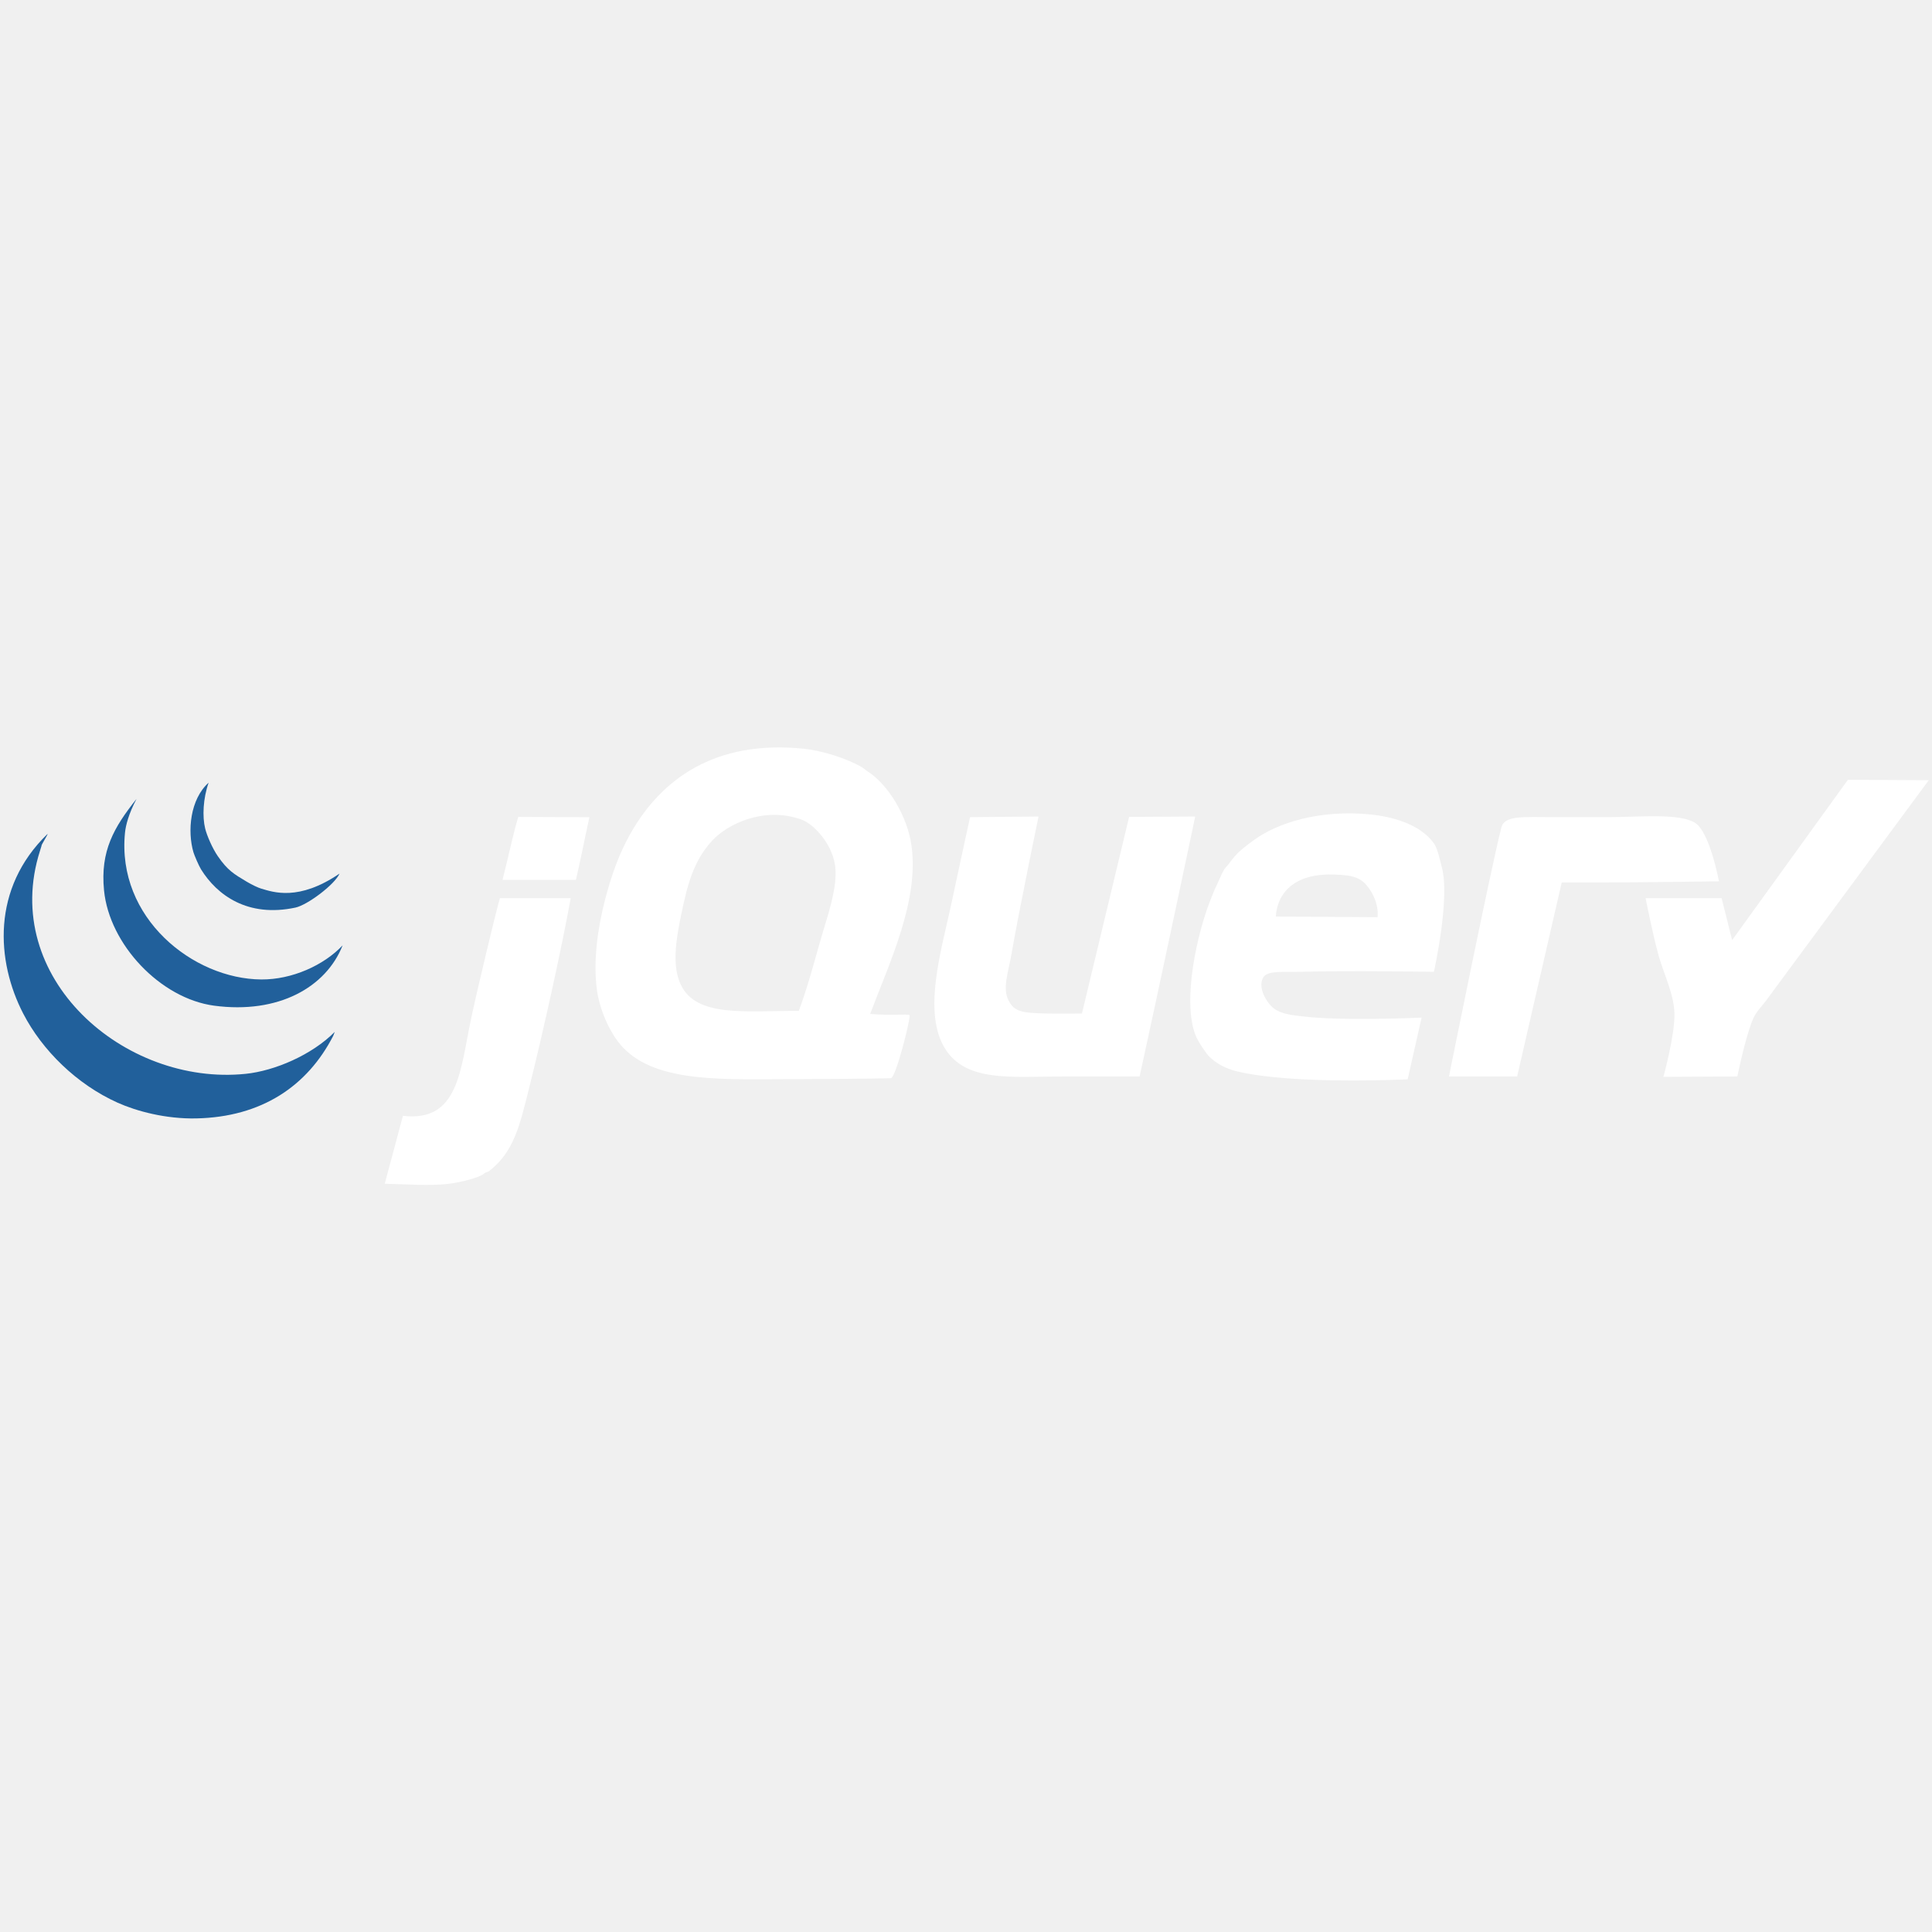
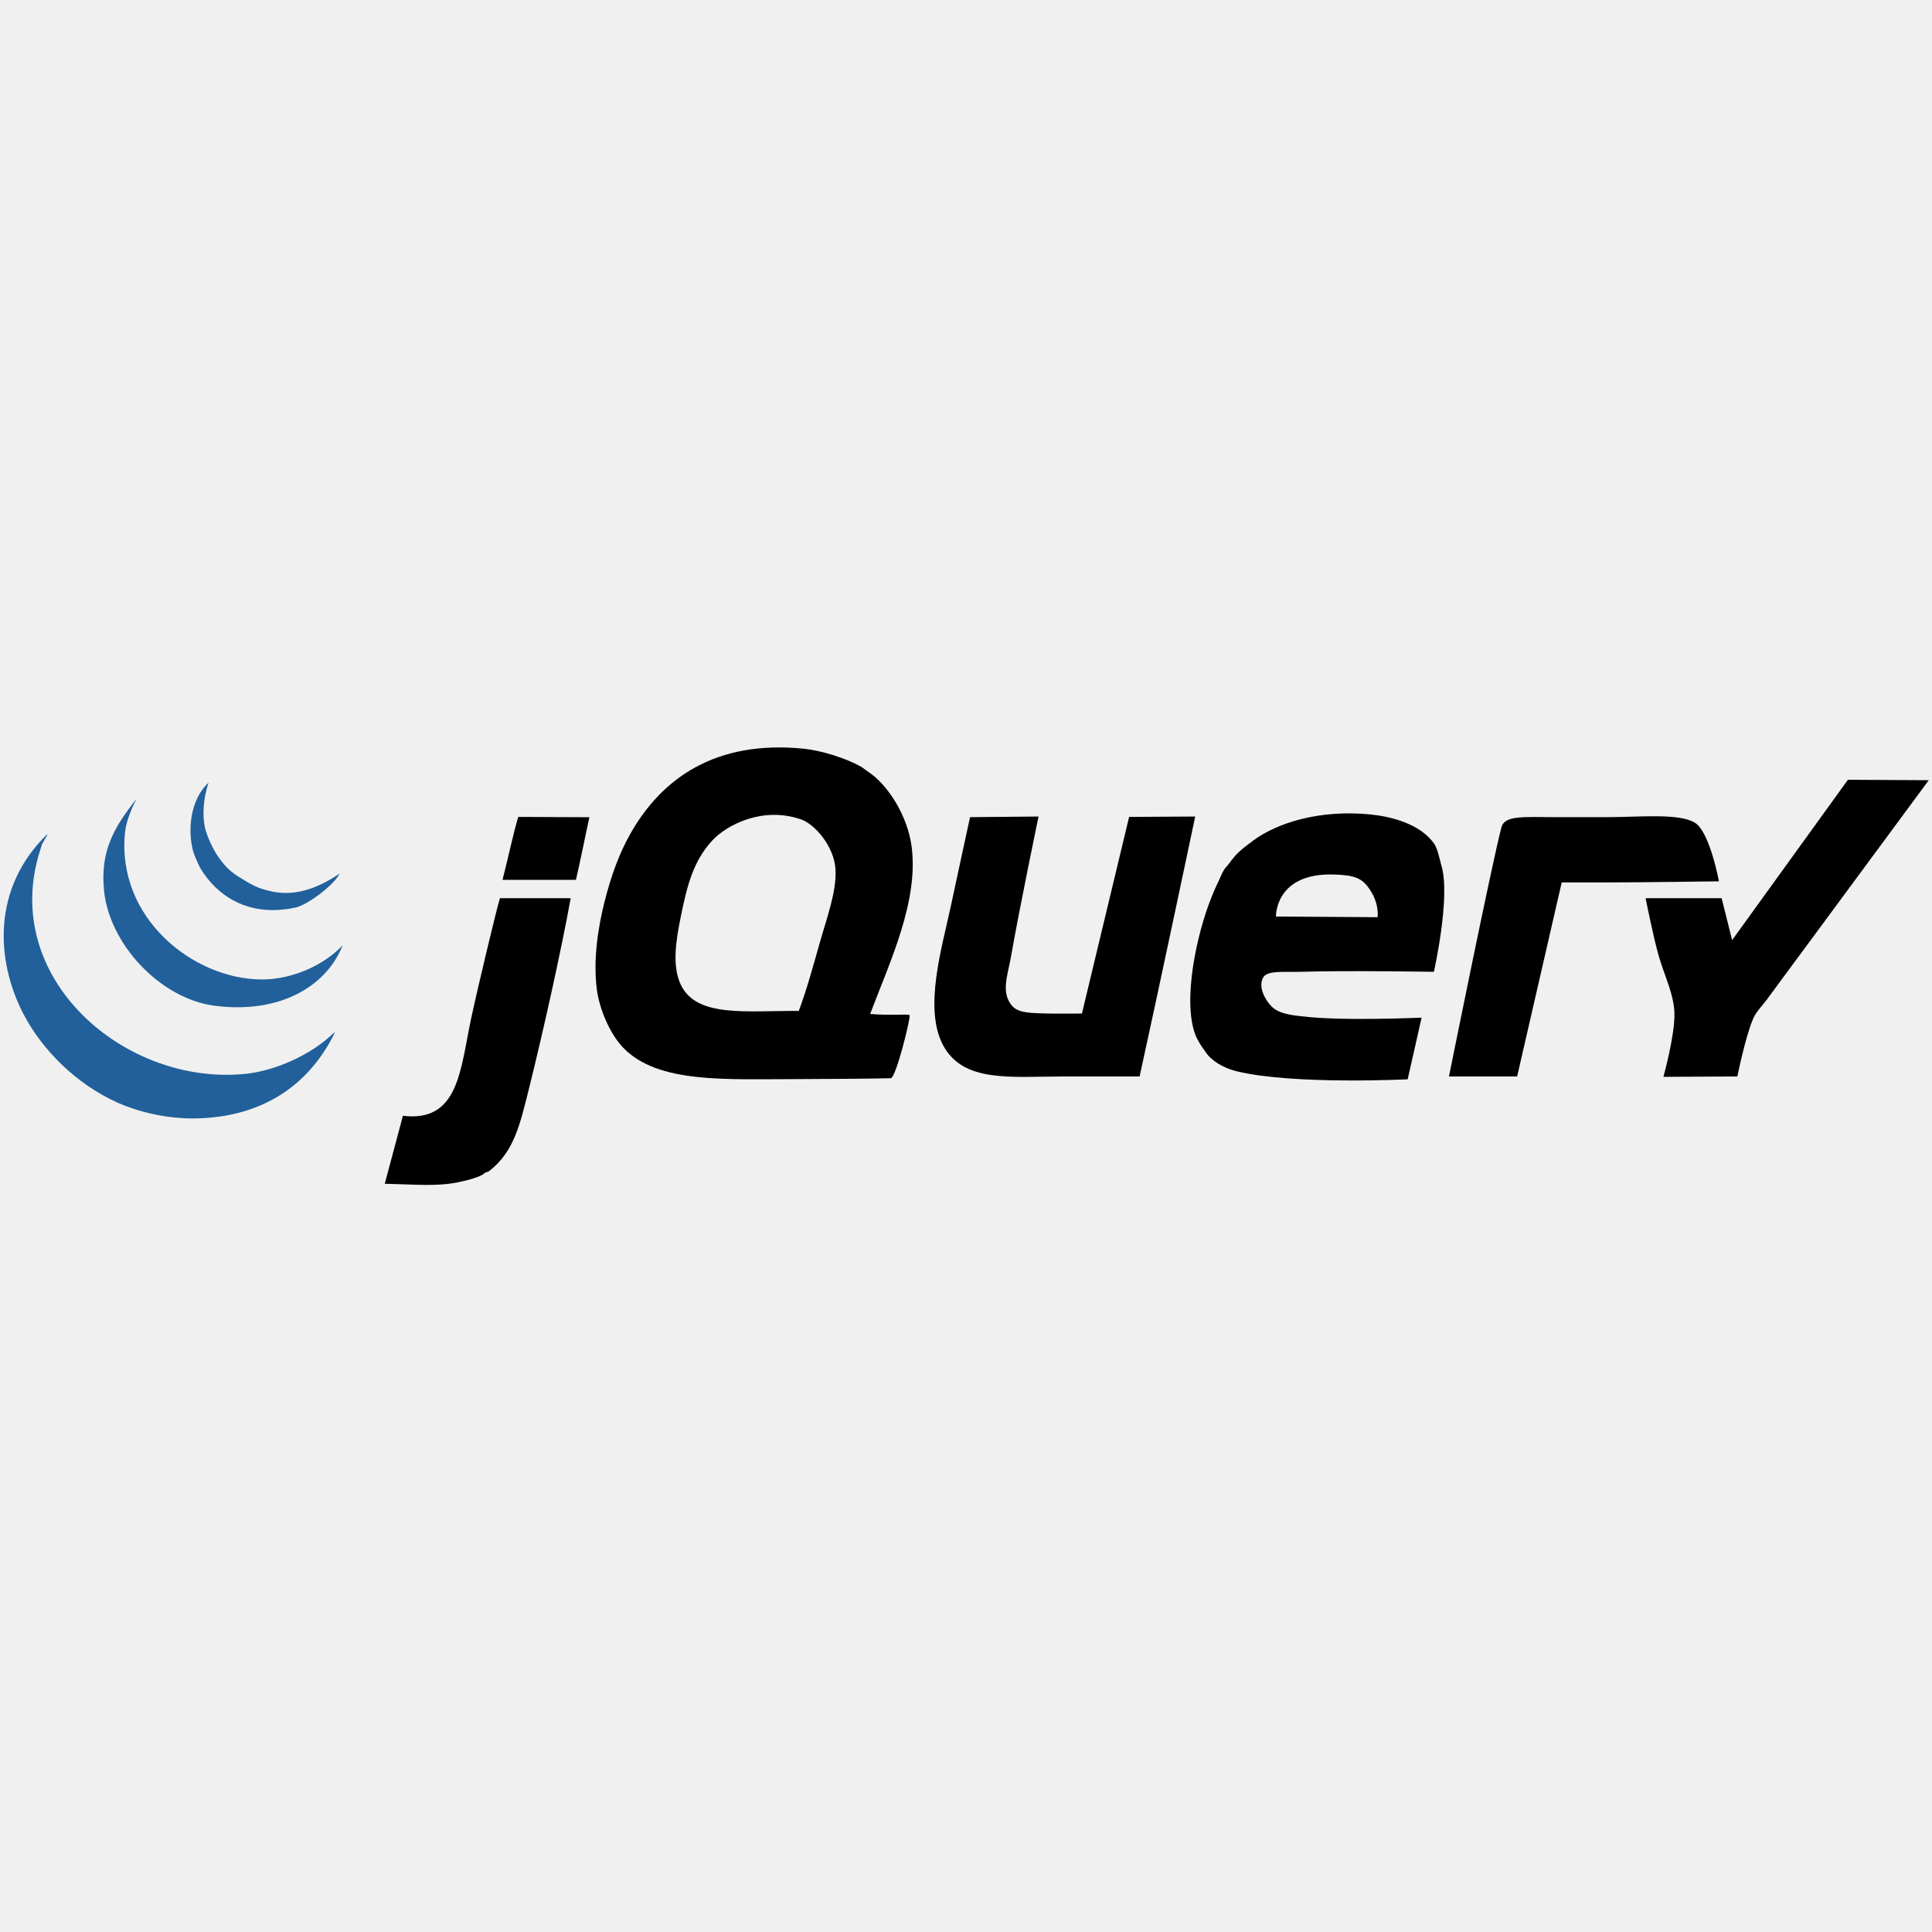
<svg xmlns="http://www.w3.org/2000/svg" width="512px" height="512px" viewBox="0 0 512 116" version="1.1">
  <defs />
  <g stroke="none" stroke-width="1" fill="none" fill-rule="evenodd">
    <g>
-       <path d="M489.718,8.646 L511.139,8.764 C511.139,8.764 471.314,62.728 468.062,67.126 C467.006,68.55 465.401,70.086 464.588,71.99 C462.531,76.776 460.419,87.275 460.419,87.275 L440.82,87.373 C440.82,87.373 443.87,76.429 443.744,70.6 C443.633,65.508 441.034,60.422 439.576,55.315 C438.102,50.146 436.101,40.029 436.101,40.029 L456.251,40.029 L459.03,51.146 L489.718,8.646" fill="#ffffff" />
-       <path d="M449.157,20.027 C453.11,22.41 455.536,35.556 455.536,35.556 C455.536,35.556 434.852,35.861 423.596,35.861 L413.869,35.861 L402.057,87.275 L383.993,87.275 C383.993,87.275 395.235,31.401 397.889,21.271 C398.75,17.992 403.781,18.554 412.278,18.554 L425.847,18.554 C434.609,18.554 444.85,17.435 449.157,20.027" fill="#ffffff" />
-       <path d="M365.06,45.067 C365.06,45.067 365.623,41.766 363.149,37.945 C361.037,34.687 359.086,33.929 353.527,33.756 C337.832,33.262 338.137,44.893 338.137,44.893 L365.06,45.067 L365.06,45.067 Z M382.082,31.748 C384.383,40.044 379.998,59.539 379.998,59.539 C379.998,59.539 357.104,59.157 344.564,59.539 C340.665,59.658 335.998,59.115 334.837,60.929 C333.204,63.471 335.434,67.384 337.324,69.037 C339.499,70.94 343.736,71.156 345.259,71.35 C355.437,72.643 376.74,71.684 376.74,71.684 L373.05,88.025 C373.05,88.025 342.946,89.533 327.889,85.94 C324.916,85.232 322.129,83.801 320.246,81.772 C319.732,81.217 319.287,80.46 318.8,79.806 C318.412,79.284 317.28,77.569 316.772,76.213 C313.333,67.049 317.175,49.492 320.941,40.085 C321.378,38.994 321.927,37.612 322.505,36.437 C323.227,34.972 323.838,33.318 324.415,32.442 C324.803,31.838 325.284,31.449 325.687,30.879 C326.152,30.205 326.693,29.552 327.194,28.969 C328.583,27.357 330.161,26.217 332.058,24.801 C338.331,20.103 349.684,16.456 363.323,17.852 C368.458,18.38 376.212,20.214 379.998,25.495 C381.012,26.906 381.513,29.705 382.082,31.748 L382.082,31.748 L382.082,31.748 Z" fill="#ffffff" />
-       <path d="M299.229,18.491 L316.745,18.387 C316.745,18.387 306.983,64.694 302.008,87.275 L281.859,87.275 C267.776,87.275 255.235,89.019 249.899,78.937 C244.723,69.148 249.663,53.05 251.983,42.113 C253.623,34.374 257.077,18.554 257.077,18.554 L275.225,18.387 C275.225,18.387 270.097,43.017 267.963,55.315 C267.199,59.72 265.623,63.868 267.269,67.126 C268.832,70.225 271.021,70.447 277.69,70.6 C279.803,70.649 286.723,70.6 286.723,70.6 L299.229,18.491" fill="#ffffff" />
-       <path d="M217.244,51.84 C219.078,45.324 221.753,38.258 221.413,32.386 C221.045,26.106 215.779,20.388 212.381,19.186 C202.147,15.573 192.566,20.624 188.758,24.744 C183.832,30.08 182.164,36.313 180.42,44.893 C179.122,51.264 178.058,57.989 180.42,62.957 C184.602,71.74 197.644,69.822 211.686,69.906 C213.77,64.32 215.493,58.045 217.244,51.84 L217.244,51.84 L217.244,51.84 Z M241.562,26.134 C243.563,40.682 235.886,56.74 230.598,70.704 C235.99,71.191 240.715,70.629 241.055,71.031 C241.409,71.552 237.441,87.699 236.058,87.74 C231.779,87.852 217.599,87.97 211.686,87.97 C192.391,87.97 174.341,89.227 165.136,79.633 C161.398,75.735 158.813,69.05 158.187,64.347 C157.145,56.496 158.451,47.852 160.272,40.725 C161.919,34.29 164.03,28.218 167.22,22.659 C175.328,8.507 189.432,-1.998 213.075,0.427 C217.661,0.899 224.247,2.907 228.361,5.29 C228.645,5.457 229.64,6.249 229.868,6.388 C235.427,9.925 240.492,18.366 241.562,26.134 L241.562,26.134 L241.562,26.134 Z" fill="#ffffff" />
-       <path d="M156.193,18.574 C155.026,23.889 153.859,29.914 152.629,35.166 L133.175,35.166 C134.682,29.344 135.836,23.556 137.344,18.491 C143.569,18.491 149.357,18.574 156.193,18.574" fill="#ffffff" />
-       <path d="M132.48,40.029 L151.239,40.029 C148.787,53.606 143.931,75.505 140.123,90.749 C137.74,100.288 136.149,107.25 129.701,112.287 C129.124,112.739 128.792,112.524 128.312,112.982 C127.123,114.115 121.627,115.429 118.585,115.761 C113.638,116.297 108.045,115.831 101.965,115.706 C103.556,109.891 105.356,102.908 106.774,97.697 C121.593,99.49 121.969,85.482 124.838,71.99 C126.498,64.194 131.529,43.156 132.48,40.029" fill="#ffffff" />
+       <path d="M489.718,8.646 L511.139,8.764 C511.139,8.764 471.314,62.728 468.062,67.126 C467.006,68.55 465.401,70.086 464.588,71.99 C462.531,76.776 460.419,87.275 460.419,87.275 L440.82,87.373 C440.82,87.373 443.87,76.429 443.744,70.6 C443.633,65.508 441.034,60.422 439.576,55.315 C438.102,50.146 436.101,40.029 436.101,40.029 L456.251,40.029 L459.03,51.146 L489.718,8.646" fill="#000000" />
+       <path d="M449.157,20.027 C453.11,22.41 455.536,35.556 455.536,35.556 C455.536,35.556 434.852,35.861 423.596,35.861 L413.869,35.861 L402.057,87.275 L383.993,87.275 C383.993,87.275 395.235,31.401 397.889,21.271 C398.75,17.992 403.781,18.554 412.278,18.554 L425.847,18.554 C434.609,18.554 444.85,17.435 449.157,20.027" fill="#000000" />
+       <path d="M365.06,45.067 C365.06,45.067 365.623,41.766 363.149,37.945 C361.037,34.687 359.086,33.929 353.527,33.756 C337.832,33.262 338.137,44.893 338.137,44.893 L365.06,45.067 L365.06,45.067 Z M382.082,31.748 C384.383,40.044 379.998,59.539 379.998,59.539 C379.998,59.539 357.104,59.157 344.564,59.539 C340.665,59.658 335.998,59.115 334.837,60.929 C333.204,63.471 335.434,67.384 337.324,69.037 C339.499,70.94 343.736,71.156 345.259,71.35 C355.437,72.643 376.74,71.684 376.74,71.684 L373.05,88.025 C373.05,88.025 342.946,89.533 327.889,85.94 C324.916,85.232 322.129,83.801 320.246,81.772 C319.732,81.217 319.287,80.46 318.8,79.806 C318.412,79.284 317.28,77.569 316.772,76.213 C313.333,67.049 317.175,49.492 320.941,40.085 C321.378,38.994 321.927,37.612 322.505,36.437 C323.227,34.972 323.838,33.318 324.415,32.442 C324.803,31.838 325.284,31.449 325.687,30.879 C326.152,30.205 326.693,29.552 327.194,28.969 C328.583,27.357 330.161,26.217 332.058,24.801 C338.331,20.103 349.684,16.456 363.323,17.852 C368.458,18.38 376.212,20.214 379.998,25.495 C381.012,26.906 381.513,29.705 382.082,31.748 L382.082,31.748 L382.082,31.748 Z" fill="#000000" />
+       <path d="M299.229,18.491 L316.745,18.387 C316.745,18.387 306.983,64.694 302.008,87.275 L281.859,87.275 C267.776,87.275 255.235,89.019 249.899,78.937 C244.723,69.148 249.663,53.05 251.983,42.113 C253.623,34.374 257.077,18.554 257.077,18.554 L275.225,18.387 C275.225,18.387 270.097,43.017 267.963,55.315 C267.199,59.72 265.623,63.868 267.269,67.126 C268.832,70.225 271.021,70.447 277.69,70.6 C279.803,70.649 286.723,70.6 286.723,70.6 L299.229,18.491" fill="#000000" />
+       <path d="M217.244,51.84 C219.078,45.324 221.753,38.258 221.413,32.386 C221.045,26.106 215.779,20.388 212.381,19.186 C202.147,15.573 192.566,20.624 188.758,24.744 C183.832,30.08 182.164,36.313 180.42,44.893 C179.122,51.264 178.058,57.989 180.42,62.957 C184.602,71.74 197.644,69.822 211.686,69.906 C213.77,64.32 215.493,58.045 217.244,51.84 L217.244,51.84 L217.244,51.84 Z M241.562,26.134 C243.563,40.682 235.886,56.74 230.598,70.704 C235.99,71.191 240.715,70.629 241.055,71.031 C241.409,71.552 237.441,87.699 236.058,87.74 C231.779,87.852 217.599,87.97 211.686,87.97 C192.391,87.97 174.341,89.227 165.136,79.633 C161.398,75.735 158.813,69.05 158.187,64.347 C157.145,56.496 158.451,47.852 160.272,40.725 C161.919,34.29 164.03,28.218 167.22,22.659 C175.328,8.507 189.432,-1.998 213.075,0.427 C217.661,0.899 224.247,2.907 228.361,5.29 C228.645,5.457 229.64,6.249 229.868,6.388 C235.427,9.925 240.492,18.366 241.562,26.134 L241.562,26.134 L241.562,26.134 Z" fill="#000000" />
+       <path d="M156.193,18.574 C155.026,23.889 153.859,29.914 152.629,35.166 L133.175,35.166 C134.682,29.344 135.836,23.556 137.344,18.491 C143.569,18.491 149.357,18.574 156.193,18.574" fill="#000000" />
+       <path d="M132.48,40.029 L151.239,40.029 C148.787,53.606 143.931,75.505 140.123,90.749 C137.74,100.288 136.149,107.25 129.701,112.287 C129.124,112.739 128.792,112.524 128.312,112.982 C127.123,114.115 121.627,115.429 118.585,115.761 C113.638,116.297 108.045,115.831 101.965,115.706 C103.556,109.891 105.356,102.908 106.774,97.697 C121.593,99.49 121.969,85.482 124.838,71.99 C126.498,64.194 131.529,43.156 132.48,40.029" fill="#000000" />
      <g transform="translate(0, 8.827586)" fill="#21609B">
        <path d="M88.708,66.637 L88.306,67.678 C81.455,81.018 69.317,89.203 52.003,89.564 C43.909,89.73 36.197,87.654 31.159,85.395 C20.287,80.511 11.142,71.451 6.148,61.773 C-1.016,47.898 -2.308,28.596 12.588,14.18 C12.818,14.18 10.781,17.306 11.011,17.306 L10.601,18.64 C-0.133,52.247 32.938,81.046 65.086,77.752 C72.812,76.961 82.664,72.73 88.708,66.637" />
        <path d="M69.254,52.74 C77.342,52.796 85.79,49.016 90.793,43.708 C86.416,54.818 73.744,61.96 56.749,59.688 C42.52,57.784 28.964,43.465 27.568,29.117 C26.547,18.675 30.186,12.443 36.183,4.884 C34.099,8.837 33.32,11.887 33.126,13.832 C30.848,36.42 51.17,52.622 69.254,52.74" />
        <path d="M89.981,24.685 C88.723,27.569 81.484,33.015 78.287,33.696 C65.628,36.392 57.521,30.389 53.274,23.559 C52.643,22.538 51.476,19.752 51.267,19.043 C49.62,13.443 50.377,4.974 55.29,0.589 C53.81,4.758 53.594,9.6 54.373,12.748 C54.845,14.652 56.283,17.974 57.722,20.064 C60.34,23.872 62.001,24.797 65.364,26.818 C66.879,27.728 68.504,28.458 69.206,28.659 C72.395,29.597 79.128,32.071 89.981,24.685" />
      </g>
    </g>
  </g>
</svg>
